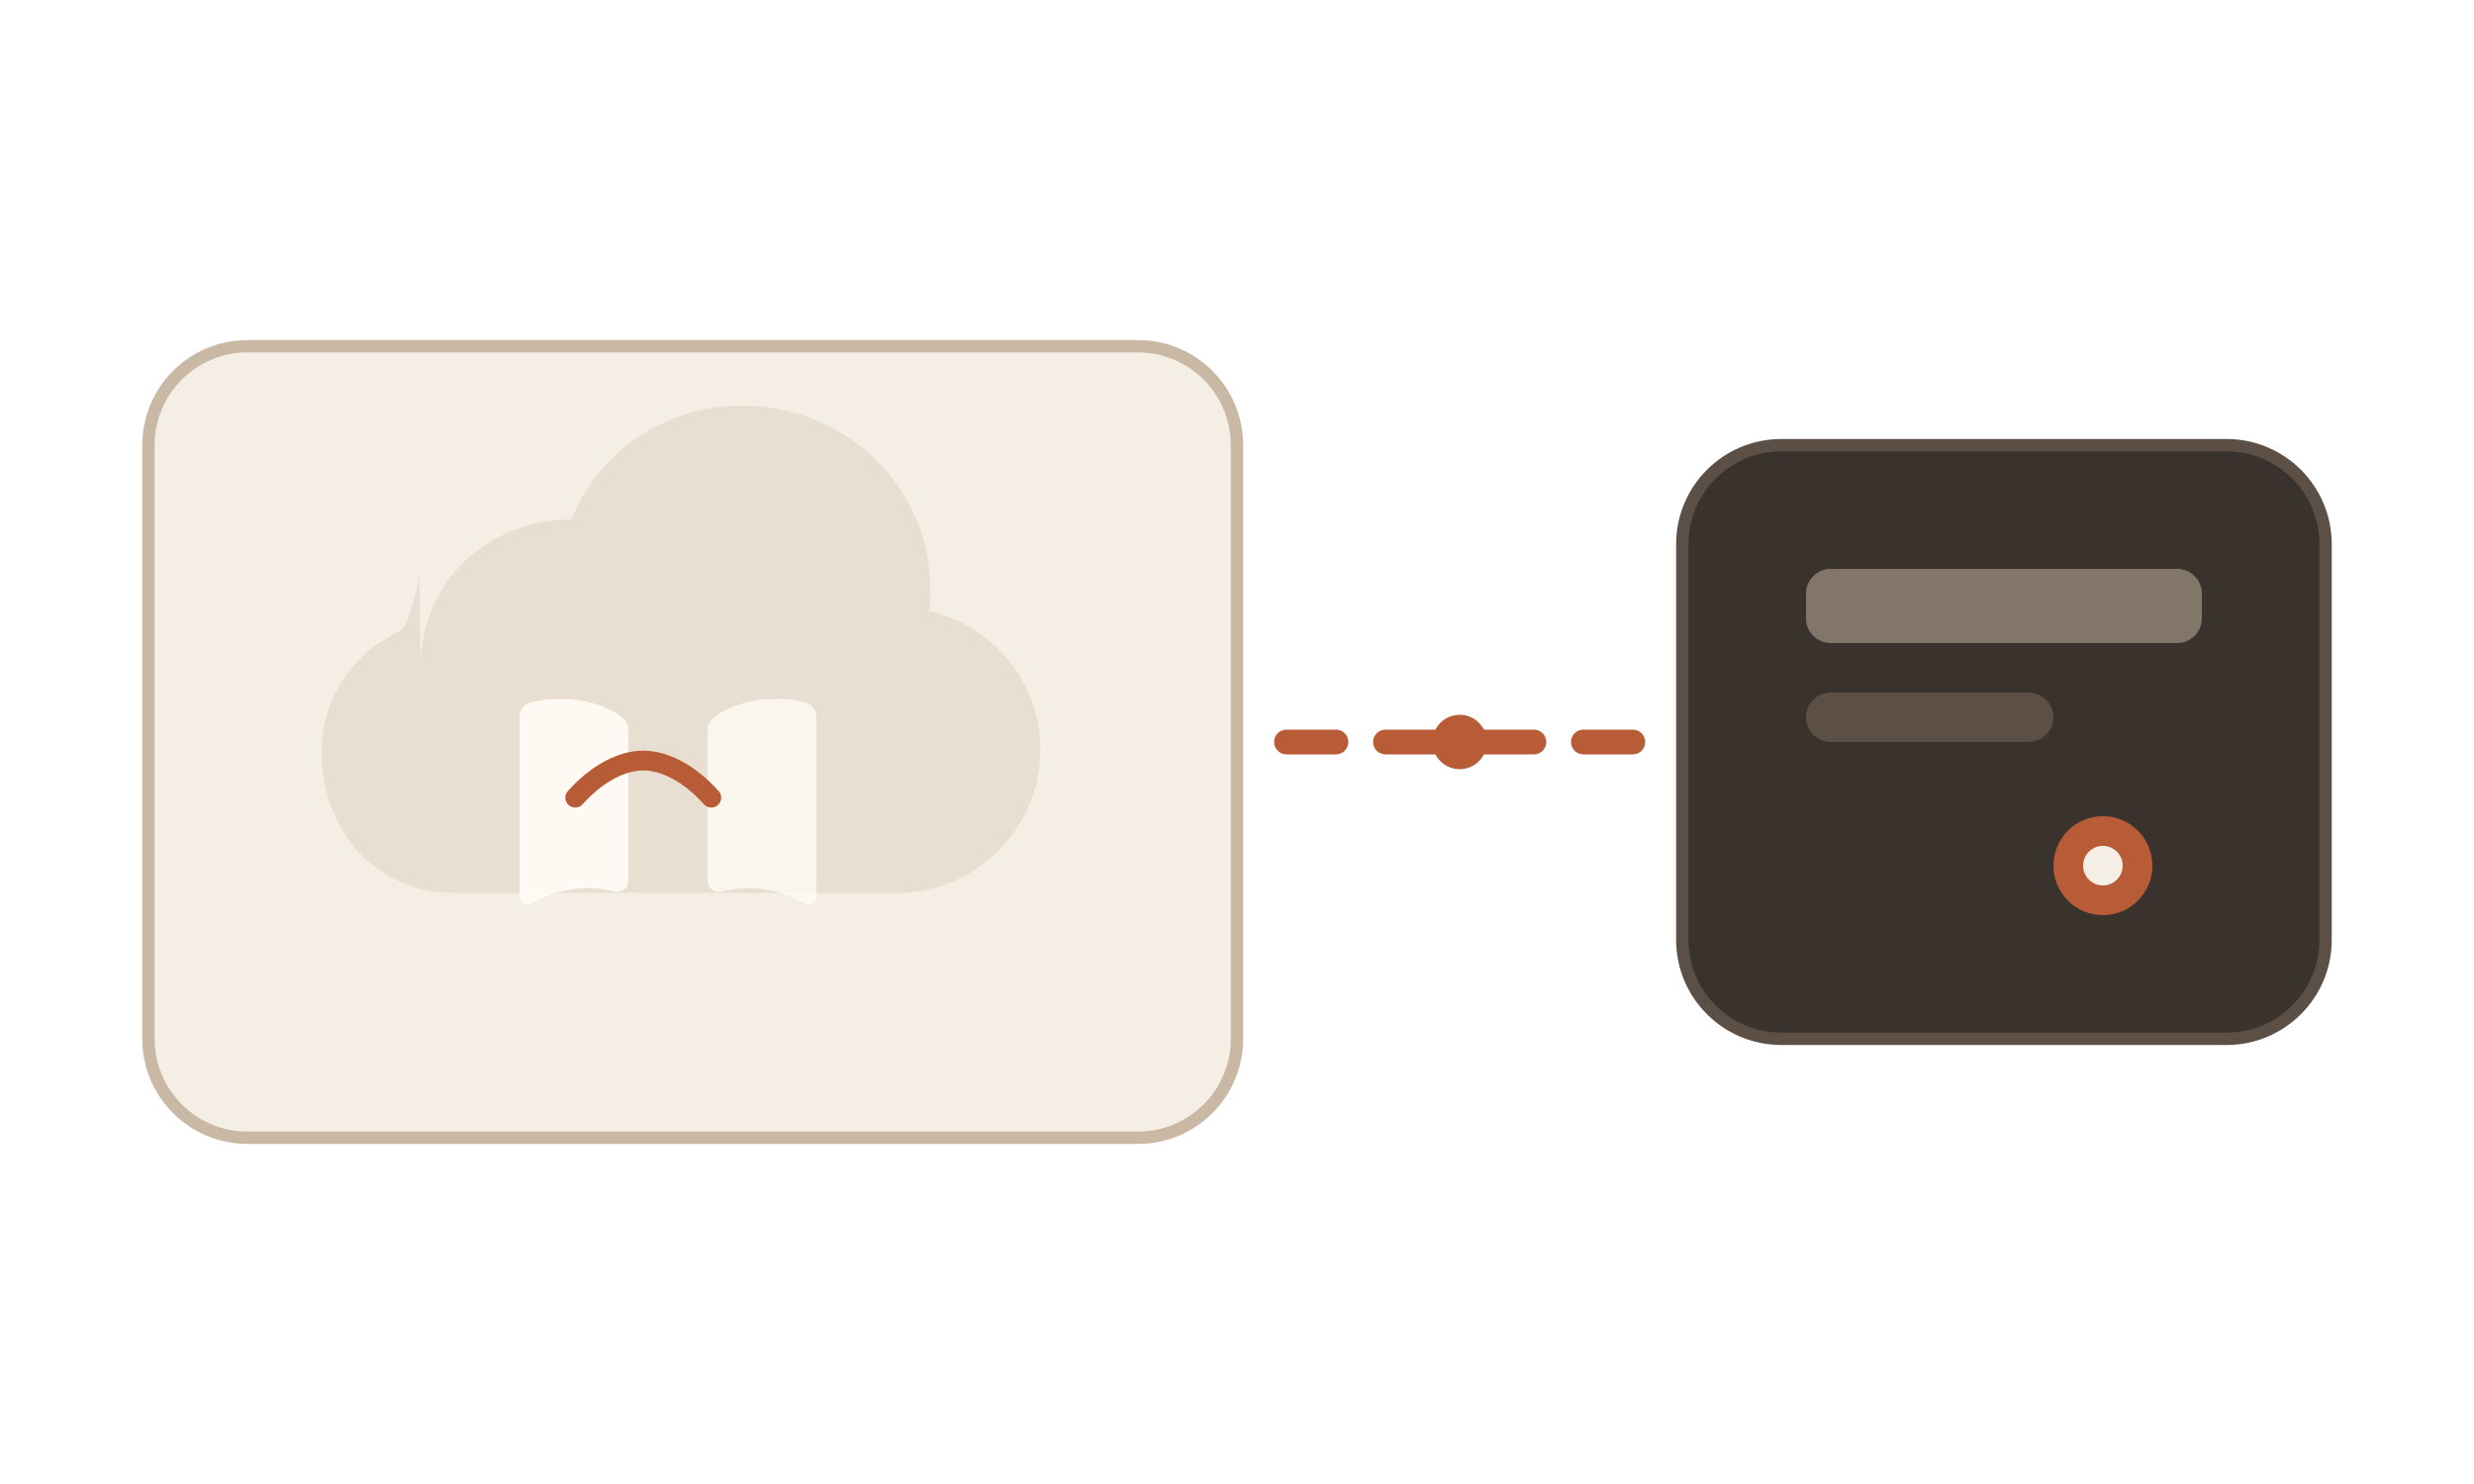
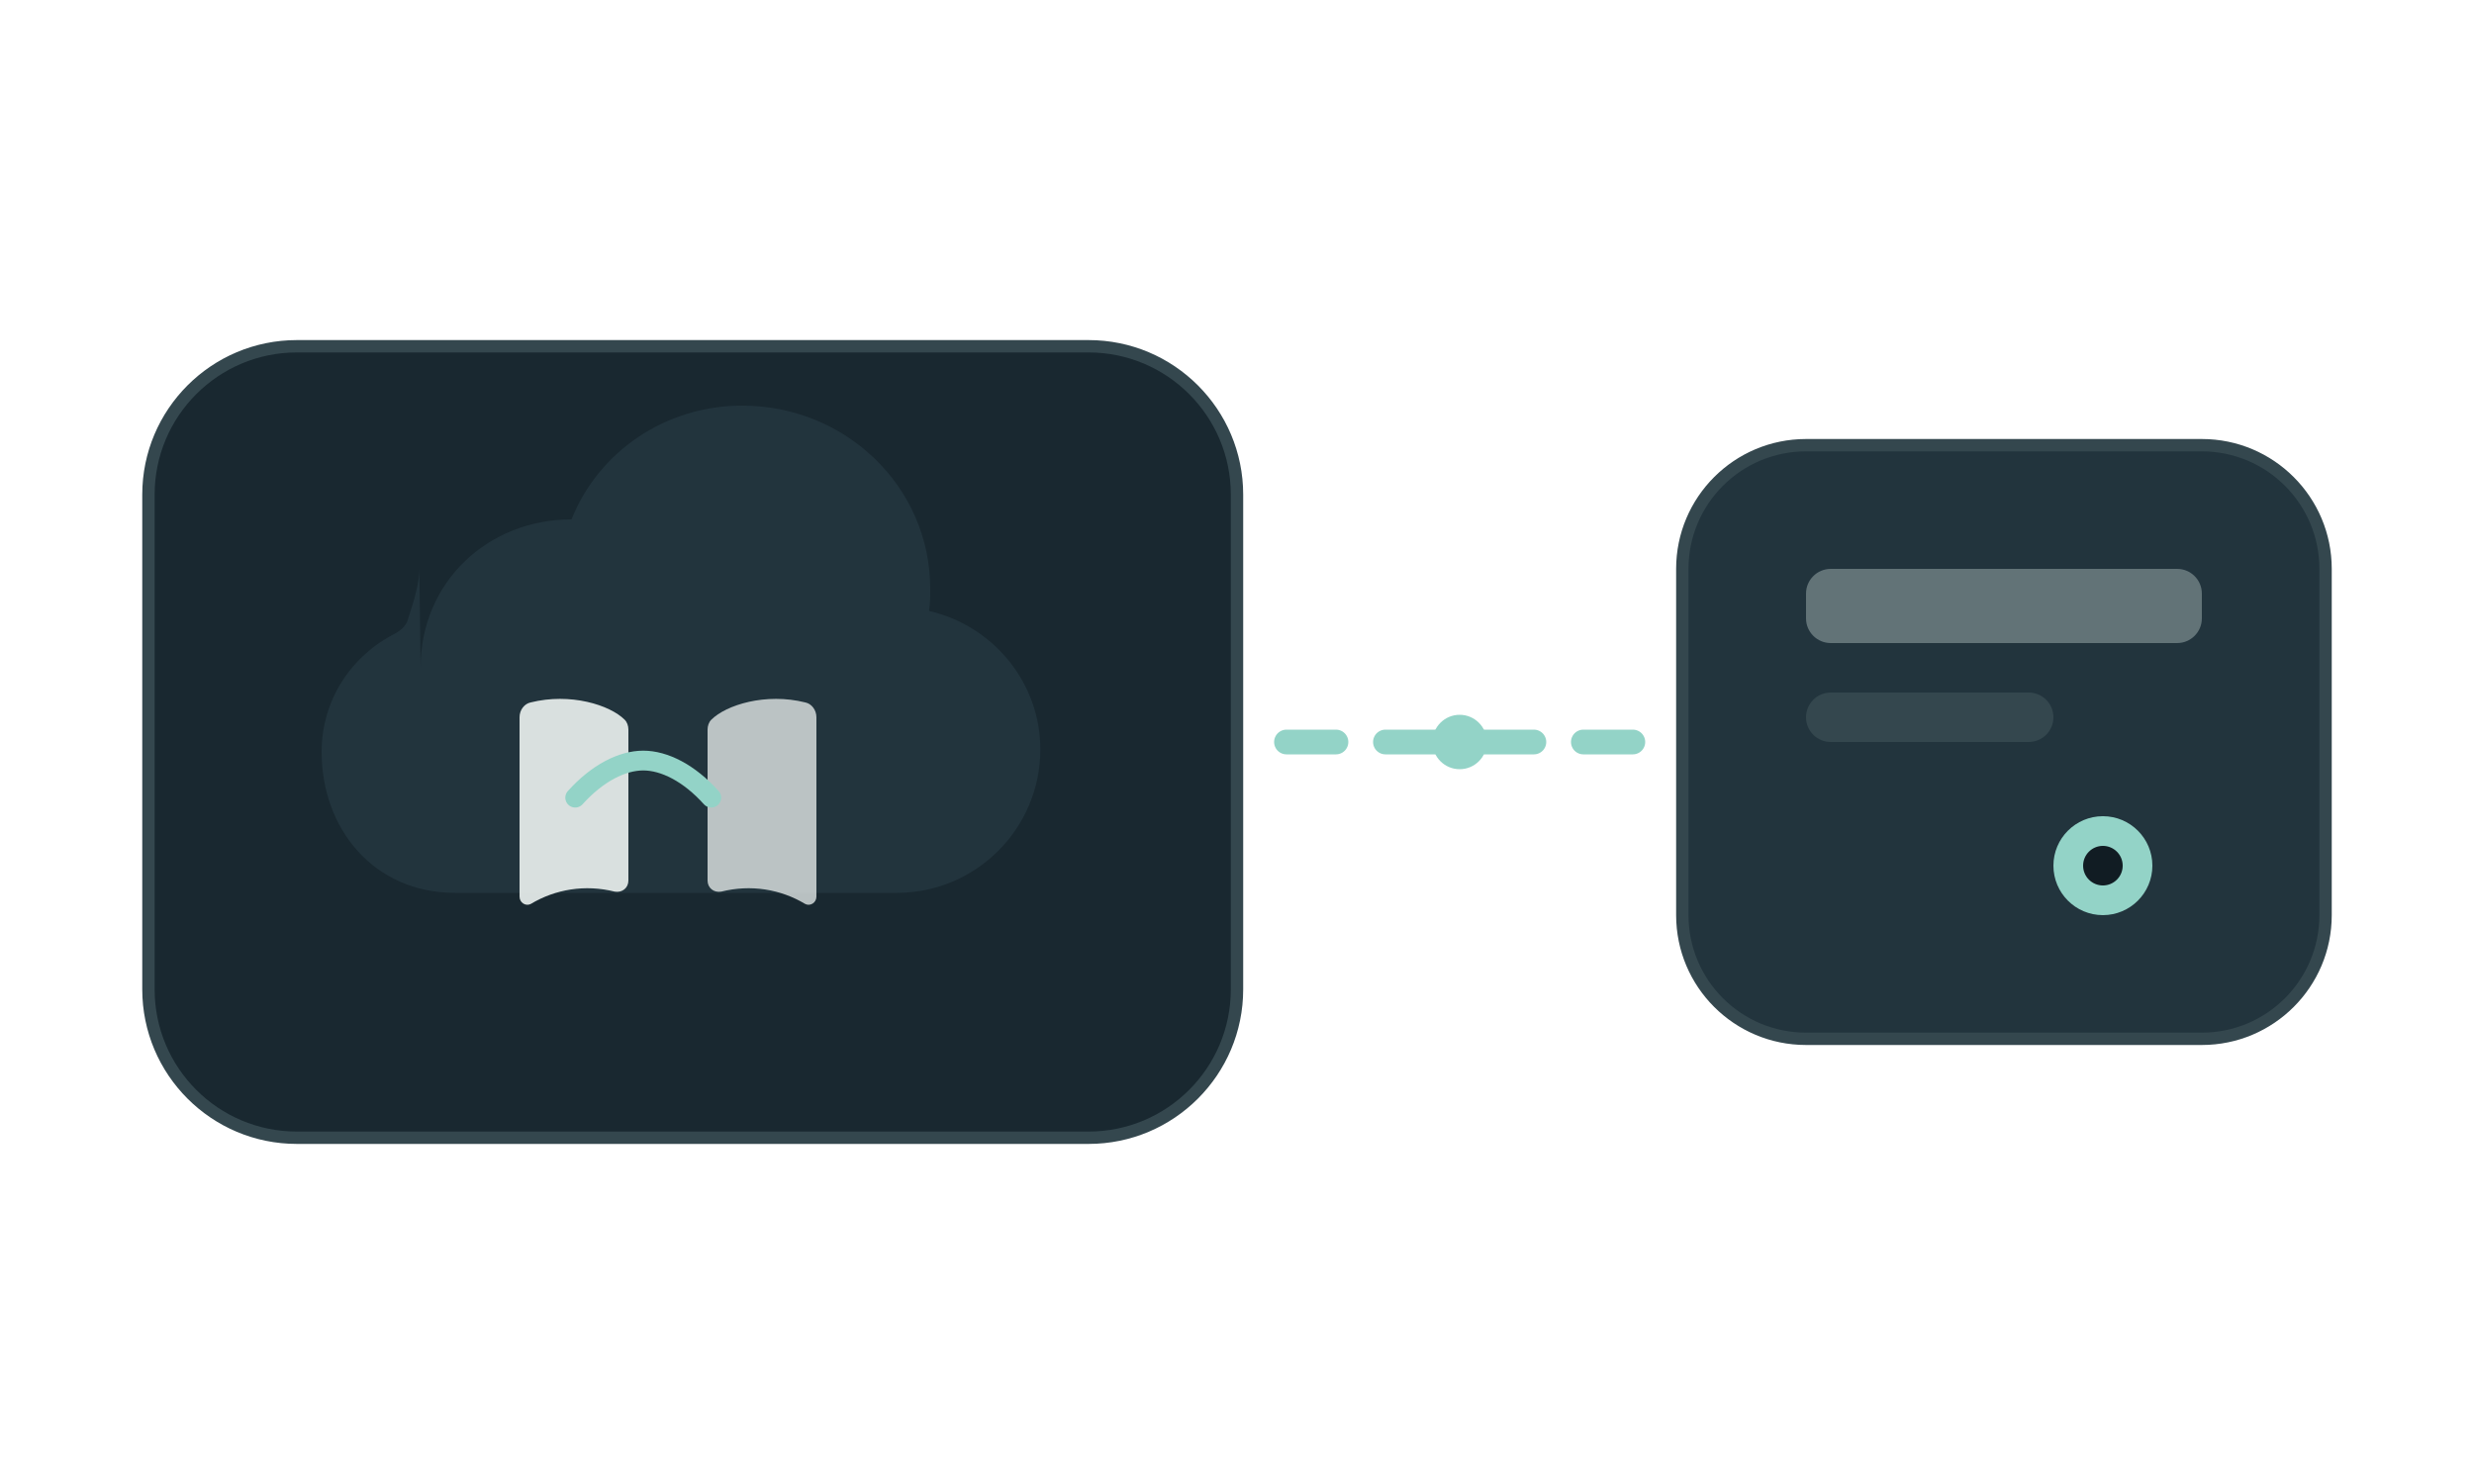
<svg xmlns="http://www.w3.org/2000/svg" viewBox="0 0 200 120" fill="none" role="img">
-   <rect x="12" y="28" width="88" height="64" rx="8" fill="#F4EEE4" stroke="#C9B8A4" stroke-width="1" />
-   <path fill="#E8DFD2" d="M34 54c0-7 5.5-12 12.2-12 2.2-5.5 7.6-9.2 13.8-9.2 8.4 0 15.2 6.6 15.2 14.8 0 .6 0 1.2-.1 1.8 5.2 1.2 9 5.8 9 11.2 0 6.4-5.2 11.6-11.6 11.6H36.8C30.2 72.2 26 67 26 60.8c0-4.2 2.4-7.8 6-9.6.5-.3.9-.7 1-1.2.5-1.5.9-2.9.9-4Z" />
-   <path fill="#FFFBF5" fill-opacity=".95" d="M42 58c0-.6.4-1.1.9-1.2 3.2-.8 6.4.2 7.6 1.4.2.2.3.5.3.8v12.2c0 .6-.5 1-1.1.9-2.4-.6-4.8-.2-6.8 1-.4.2-.9-.1-.9-.6V58Z" />
-   <path fill="#FFFBF5" fill-opacity=".8" d="M66 58c0-.6-.4-1.1-.9-1.2-3.2-.8-6.4.2-7.6 1.4-.2.2-.3.5-.3.8v12.2c0 .6.5 1 1.1.9 2.4-.6 4.8-.2 6.8 1 .4.2.9-.1.9-.6V58Z" />
-   <path fill="none" stroke="#B85C38" stroke-width="1.6" stroke-linecap="round" d="M46.5 64.5c1.8-2 3.8-3 5.5-3s3.7 1 5.5 3" />
-   <path fill="none" stroke="#B85C38" stroke-width="2" stroke-linecap="round" stroke-dasharray="4 4" d="M104 60h28" />
-   <circle cx="118" cy="60" r="2.2" fill="#B85C38" />
-   <rect x="136" y="36" width="52" height="48" rx="8" fill="#3A322C" stroke="#5C4F45" stroke-width="1" />
-   <rect x="146" y="46" width="32" height="6" rx="2" fill="#D9CBB8" fill-opacity=".45" />
-   <rect x="146" y="56" width="20" height="4" rx="2" fill="#5C4F45" />
-   <circle cx="170" cy="70" r="4" fill="#B85C38" />
-   <circle cx="170" cy="70" r="1.6" fill="#F4EEE4" />
+   <rect x="12" y="28" width="88" height="64" rx="12" fill="#192830" stroke="#34474E" stroke-width="1" />
+   <path fill="#22343D" d="M34 54c0-7 5.5-12 12.2-12 2.2-5.5 7.6-9.2 13.8-9.2 8.4 0 15.2 6.6 15.2 14.8 0 .6 0 1.2-.1 1.8 5.2 1.2 9 5.8 9 11.2 0 6.4-5.2 11.6-11.6 11.6H36.8C30.2 72.2 26 67 26 60.8c0-4.2 2.4-7.8 6-9.6.5-.3.9-.7 1-1.2.5-1.5.9-2.9.9-4Z" />
+   <path fill="#EDF3F1" fill-opacity=".9" d="M42 58c0-.6.4-1.1.9-1.2 3.2-.8 6.4.2 7.6 1.4.2.2.3.5.3.8v12.2c0 .6-.5 1-1.1.9-2.4-.6-4.8-.2-6.8 1-.4.2-.9-.1-.9-.6V58Z" />
+   <path fill="#EDF3F1" fill-opacity=".75" d="M66 58c0-.6-.4-1.1-.9-1.2-3.2-.8-6.4.2-7.6 1.4-.2.2-.3.5-.3.8v12.2c0 .6.5 1 1.1.9 2.4-.6 4.8-.2 6.8 1 .4.2.9-.1.9-.6V58Z" />
+   <path fill="none" stroke="#93D3C7" stroke-width="1.6" stroke-linecap="round" d="M46.5 64.5c1.8-2 3.8-3 5.5-3s3.7 1 5.5 3" />
+   <path fill="none" stroke="#93D3C7" stroke-width="2" stroke-linecap="round" stroke-dasharray="4 4" d="M104 60h28" />
+   <circle cx="118" cy="60" r="2.2" fill="#93D3C7" />
+   <rect x="136" y="36" width="52" height="48" rx="10" fill="#22343D" stroke="#34474E" stroke-width="1" />
+   <rect x="146" y="46" width="32" height="6" rx="2" fill="#B0C0C0" fill-opacity=".45" />
+   <rect x="146" y="56" width="20" height="4" rx="2" fill="#34474E" />
+   <circle cx="170" cy="70" r="4" fill="#93D3C7" />
+   <circle cx="170" cy="70" r="1.6" fill="#111C23" />
</svg>
